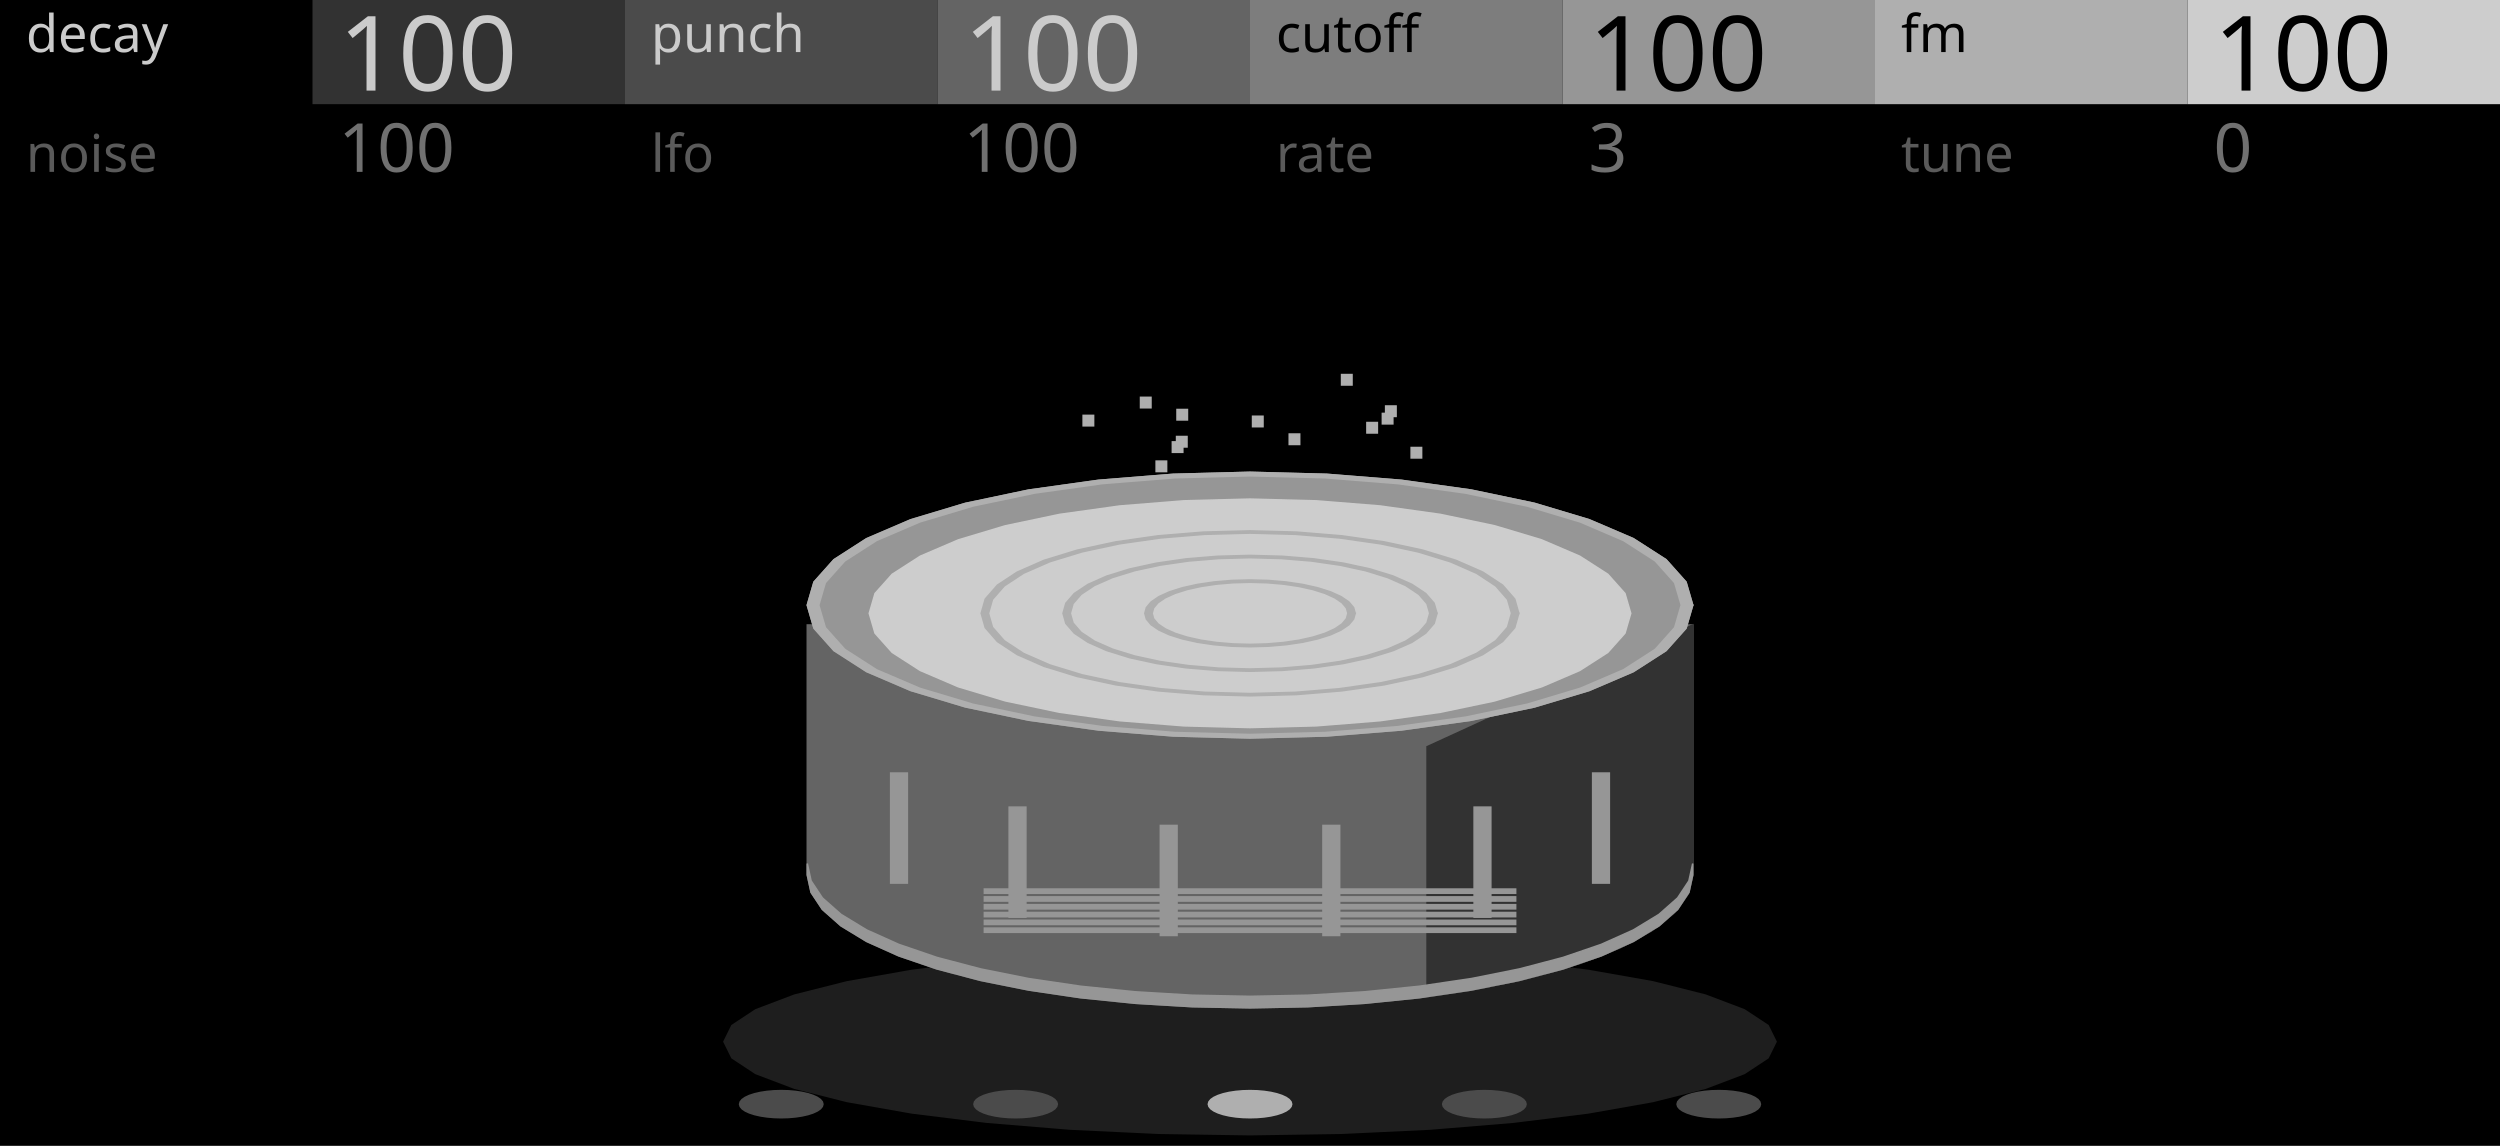
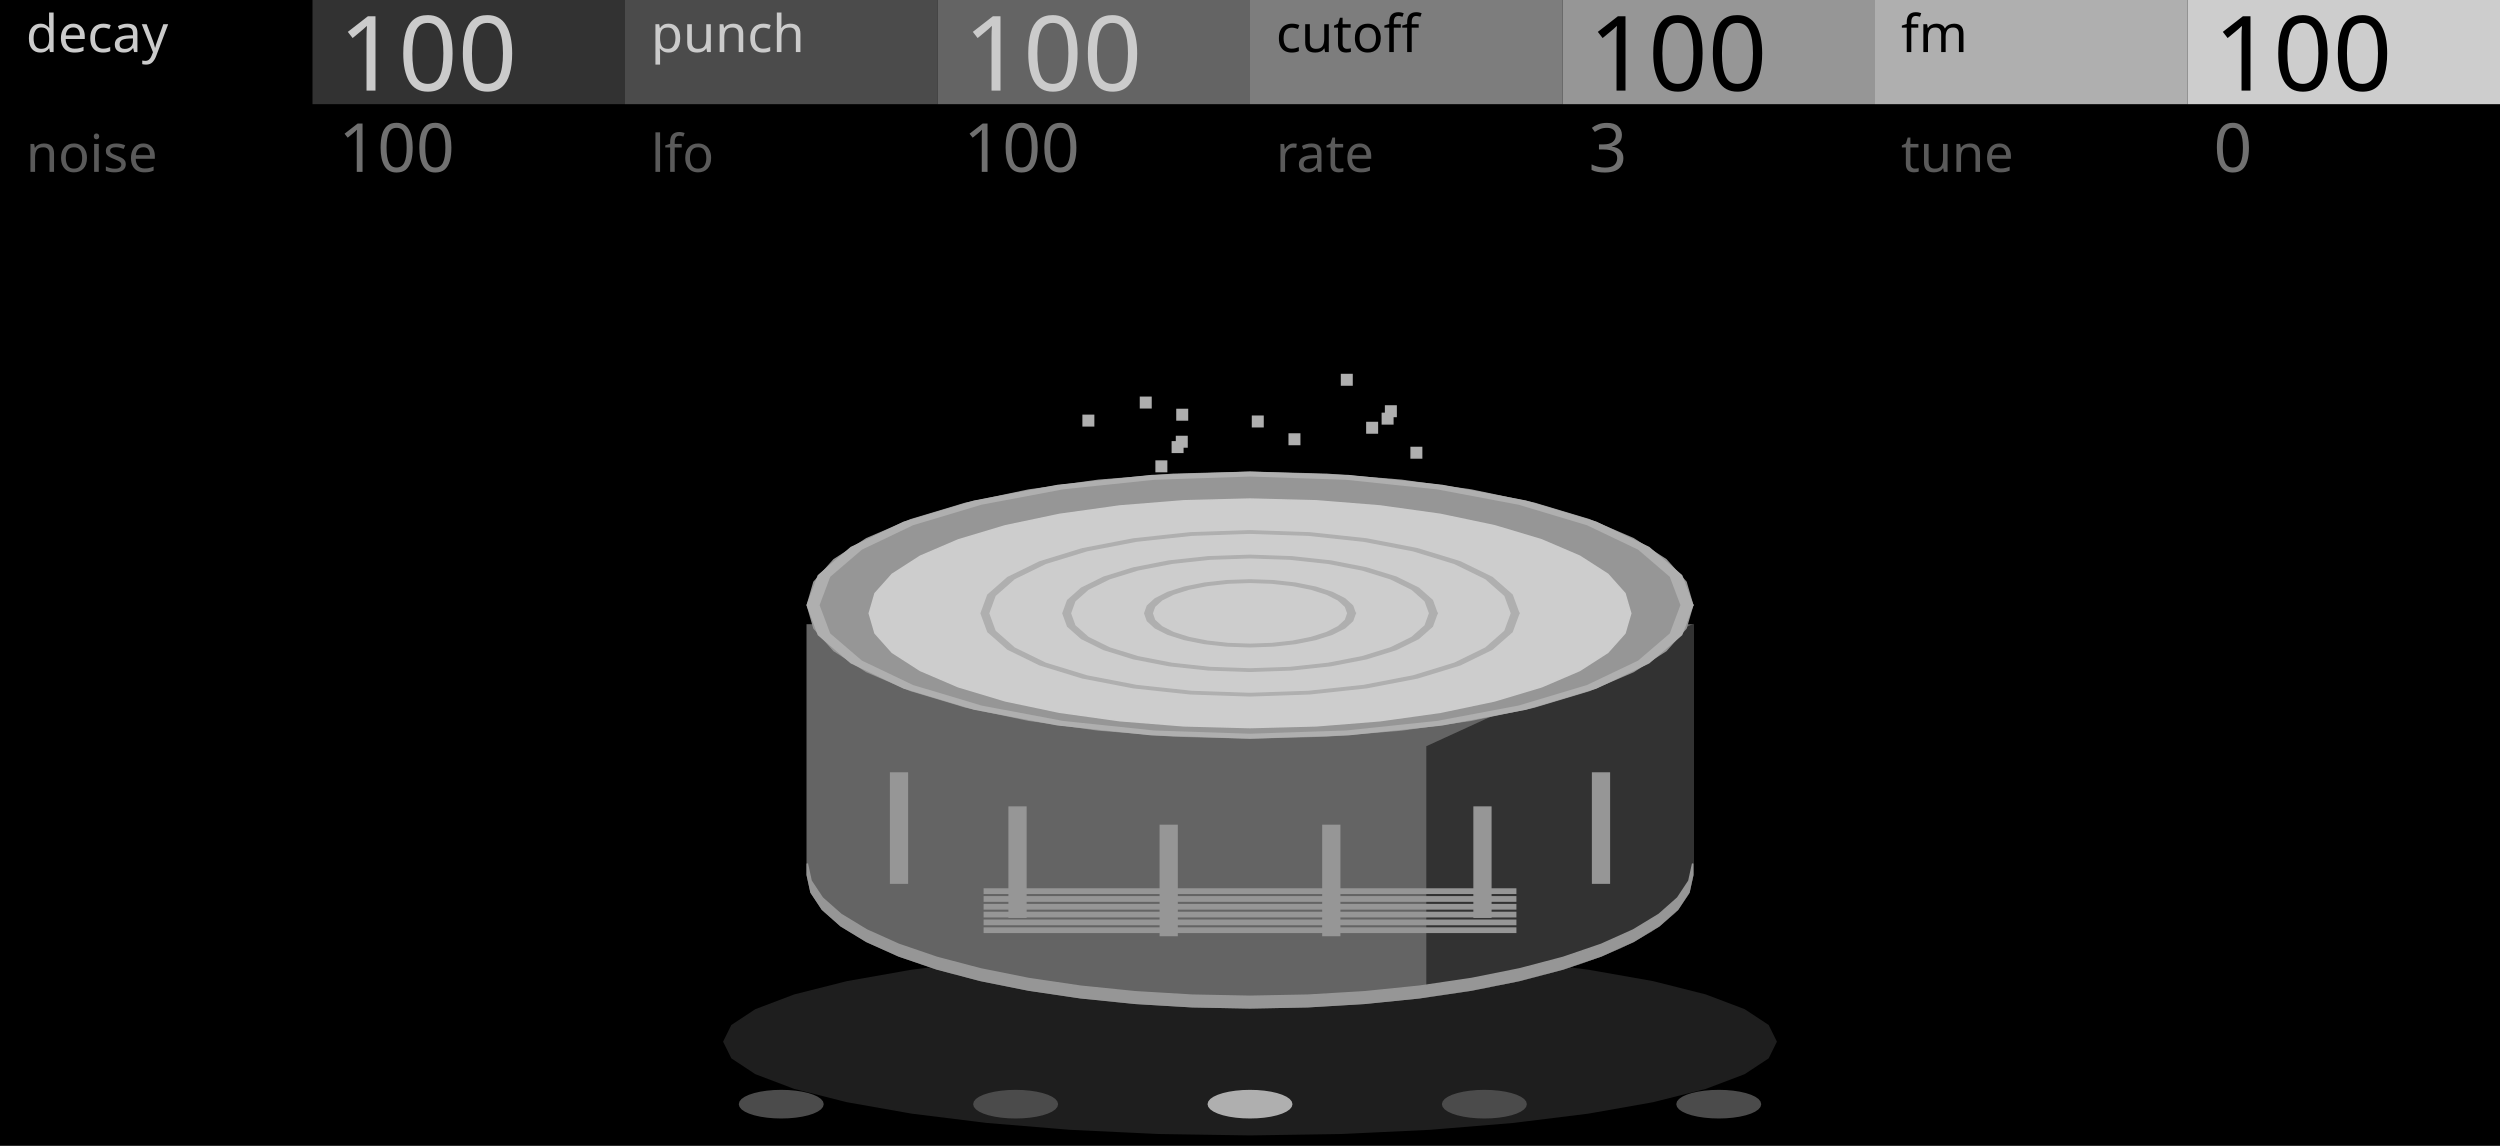
<svg xmlns="http://www.w3.org/2000/svg" width="480" height="220" viewBox="0 0 480 220">
  <rect x="0" y="0" width="480" height="220" fill="#000000" stroke="none" />
  <path transform="matrix(1 0 0 1 0 0)" d="M 341 200 L 339.466 203.1 L 334.909 206.105 L 327.469 208.925 L 317.37 211.474 L 304.922 213.674 L 290.5 215.459 L 274.544 216.774 L 257.538 217.579 L 240 217.85 L 222.462 217.579 L 205.456 216.774 L 189.5 215.459 L 175.078 213.674 L 162.63 211.474 L 152.531 208.925 L 145.091 206.105 L 140.534 203.1 L 139 200 L 140.534 196.9 L 145.091 193.895 L 152.531 191.075 L 162.63 188.526 L 175.078 186.326 L 189.5 184.541 L 205.456 183.226 L 222.462 182.421 L 240 182.15 L 257.538 182.421 L 274.544 183.226 L 290.5 184.541 L 304.922 186.326 L 317.37 188.526 L 327.469 191.075 L 334.909 193.895 L 339.466 196.9 Z" fill="#1E1E1E" stroke="#1E1E1E" stroke-width="0.3" />
  <path transform="matrix(1 0 0 1 0 0)" d="M 155 120 L 155 168 L 155.727 171.328 L 157.896 174.6 L 161.47 177.758 L 166.388 180.75 L 172.565 183.523 L 179.896 186.031 L 188.255 188.231 L 197.5 190.084 L 207.472 191.559 L 218 192.631 L 228.905 193.282 L 240 193.5 L 251.095 193.282 L 262 192.631 L 272.528 191.559 L 282.5 190.084 L 291.745 188.231 L 300.104 186.031 L 307.435 183.523 L 313.612 180.75 L 318.53 177.758 L 322.104 174.6 L 324.273 171.328 L 325 168 L 325 120 Z" fill="#646464" stroke="#646464" stroke-width="0.3" />
  <path transform="matrix(1 0 0 1 0 0)" d="M 274 143.371 L 274 191.371 L 284.893 189.653 L 294.845 187.481 L 303.648 184.901 L 311.116 181.967 L 317.094 178.74 L 321.455 175.287 L 324.109 171.682 L 325 168 L 325 120 Z" fill="#323232" stroke="#323232" stroke-width="0.3" />
  <path transform="matrix(1 0 0 1 0 0)" d="M 155 168 L 155.727 171.328 L 157.896 174.6 L 161.47 177.758 L 166.388 180.75 L 172.565 183.523 L 179.896 186.031 L 188.255 188.231 L 197.5 190.084 L 207.472 191.559 L 218 192.631 L 228.905 193.282 L 240 193.5 L 251.095 193.282 L 262 192.631 L 272.528 191.559 L 282.5 190.084 L 291.745 188.231 L 300.104 186.031 L 307.435 183.523 L 313.612 180.75 L 318.53 177.758 L 322.104 174.6 L 324.273 171.328 L 325 168 L 325 165.8 L 324.273 169.128 L 322.104 172.4 L 318.53 175.558 L 313.612 178.55 L 307.435 181.323 L 300.104 183.831 L 291.745 186.031 L 282.5 187.884 L 272.528 189.359 L 262 190.431 L 251.095 191.082 L 240 191.3 L 228.905 191.082 L 218 190.431 L 207.472 189.359 L 197.5 187.884 L 188.255 186.031 L 179.896 183.831 L 172.565 181.323 L 166.388 178.55 L 161.47 175.558 L 157.896 172.4 L 155.727 169.128 L 155 165.8 Z" fill="#969696" stroke="#969696" stroke-width="0.3" />
  <path transform="matrix(1 0 0 1 0 0)" d="M 305.791 148.429 L 308.991 148.429 L 308.991 169.549 L 305.791 169.549 Z" fill="#969696" stroke="#969696" stroke-width="0.3" />
  <path transform="matrix(1 0 0 1 0 0)" d="M 283.034 154.97 L 286.234 154.97 L 286.234 176.09 L 283.034 176.09 Z" fill="#969696" stroke="#969696" stroke-width="0.3" />
  <path transform="matrix(1 0 0 1 0 0)" d="M 254.009 158.488 L 257.209 158.488 L 257.209 179.608 L 254.009 179.608 Z" fill="#969696" stroke="#969696" stroke-width="0.3" />
  <path transform="matrix(1 0 0 1 0 0)" d="M 222.791 158.488 L 225.991 158.488 L 225.991 179.608 L 222.791 179.608 Z" fill="#969696" stroke="#969696" stroke-width="0.3" />
  <path transform="matrix(1 0 0 1 0 0)" d="M 193.766 154.97 L 196.966 154.97 L 196.966 176.09 L 193.766 176.09 Z" fill="#969696" stroke="#969696" stroke-width="0.3" />
  <path transform="matrix(1 0 0 1 0 0)" d="M 171.009 148.429 L 174.209 148.429 L 174.209 169.549 L 171.009 169.549 Z" fill="#969696" stroke="#969696" stroke-width="0.3" />
  <path transform="matrix(1 0 0 1 0 0)" d="M 189 178.2 L 291 178.2 L 291 179 L 189 179 Z" fill="#969696" stroke="#969696" stroke-width="0.3" />
  <path transform="matrix(1 0 0 1 0 0)" d="M 189 176.7 L 291 176.7 L 291 177.5 L 189 177.5 Z" fill="#969696" stroke="#969696" stroke-width="0.3" />
  <path transform="matrix(1 0 0 1 0 0)" d="M 189 175.2 L 291 175.2 L 291 176 L 189 176 Z" fill="#969696" stroke="#969696" stroke-width="0.3" />
  <path transform="matrix(1 0 0 1 0 0)" d="M 189 173.7 L 291 173.7 L 291 174.5 L 189 174.5 Z" fill="#969696" stroke="#969696" stroke-width="0.3" />
  <path transform="matrix(1 0 0 1 0 0)" d="M 189 172.2 L 291 172.2 L 291 173 L 189 173 Z" fill="#969696" stroke="#969696" stroke-width="0.3" />
  <path transform="matrix(1 0 0 1 0 0)" d="M 189 170.7 L 291 170.7 L 291 171.5 L 189 171.5 Z" fill="#969696" stroke="#969696" stroke-width="0.3" />
  <path transform="matrix(1 0 0 1 0 0)" d="M 325 116.186 L 323.709 120.614 L 319.874 124.908 L 313.612 128.936 L 305.114 132.577 L 294.637 135.72 L 282.5 138.27 L 269.072 140.148 L 254.76 141.299 L 240 141.686 L 225.24 141.299 L 210.928 140.148 L 197.5 138.27 L 185.363 135.72 L 174.886 132.577 L 166.388 128.936 L 160.126 124.908 L 156.291 120.614 L 155 116.186 L 156.291 111.758 L 160.126 107.464 L 166.388 103.436 L 174.886 99.795 L 185.363 96.652 L 197.5 94.102 L 210.928 92.224 L 225.24 91.073 L 240 90.686 L 254.76 91.073 L 269.072 92.224 L 282.5 94.102 L 294.637 96.652 L 305.114 99.795 L 313.612 103.436 L 319.874 107.464 L 323.709 111.758 Z" fill="#969696" stroke="#969696" stroke-width="0.3" />
  <path transform="matrix(1 0 0 1 0 0)" d="M 313.1 117.759 L 311.989 121.567 L 308.692 125.26 L 303.306 128.724 L 295.998 131.856 L 286.988 134.559 L 276.55 136.751 L 265.002 138.367 L 252.694 139.356 L 240 139.689 L 227.306 139.356 L 214.998 138.367 L 203.45 136.751 L 193.012 134.559 L 184.002 131.856 L 176.694 128.724 L 171.308 125.26 L 168.011 121.567 L 166.9 117.759 L 168.011 113.951 L 171.308 110.259 L 176.694 106.794 L 184.002 103.663 L 193.012 100.96 L 203.45 98.767 L 214.998 97.152 L 227.306 96.162 L 240 95.829 L 252.694 96.162 L 265.002 97.152 L 276.55 98.767 L 286.988 100.96 L 295.998 103.663 L 303.306 106.794 L 308.692 110.259 L 311.989 113.951 Z" fill="#CDCDCD" stroke="#CDCDCD" stroke-width="0.3" />
-   <path transform="matrix(1 0 0 1 0 0)" d="M 244.488 117.759 L 244.42 118.054 L 244.218 118.34 L 243.887 118.608 L 243.438 118.85 L 242.885 119.059 L 242.244 119.228 L 241.535 119.353 L 240.779 119.43 L 240 119.456 L 239.221 119.43 L 238.465 119.353 L 237.756 119.228 L 237.115 119.059 L 236.562 118.85 L 236.113 118.608 L 235.782 118.34 L 235.58 118.054 L 235.512 117.759 L 235.58 117.465 L 235.782 117.179 L 236.113 116.911 L 236.562 116.669 L 237.115 116.46 L 237.756 116.29 L 238.465 116.165 L 239.221 116.089 L 240 116.063 L 240.779 116.089 L 241.535 116.165 L 242.244 116.29 L 242.885 116.46 L 243.438 116.669 L 243.887 116.911 L 244.218 117.179 L 244.42 117.465 L 244.488 117.759 L 243.098 117.759 L 243.041 117.557 L 242.902 117.36 L 242.675 117.176 L 242.366 117.009 L 241.985 116.865 L 241.544 116.748 L 241.056 116.662 L 240.536 116.61 L 240 116.592 L 239.464 116.61 L 238.944 116.662 L 238.456 116.748 L 238.015 116.865 L 237.634 117.009 L 237.325 117.176 L 237.098 117.36 L 236.959 117.557 L 236.912 117.759 L 236.959 117.962 L 237.098 118.159 L 237.325 118.343 L 237.634 118.51 L 238.015 118.653 L 238.456 118.77 L 238.944 118.856 L 239.464 118.909 L 240 118.927 L 240.536 118.909 L 241.056 118.856 L 241.544 118.77 L 241.985 118.653 L 242.366 118.51 L 242.675 118.343 L 242.902 118.159 L 243.041 117.962 L 243.088 117.759 Z" fill="#CDCDCD" stroke="#CDCDCD" stroke-width="0.3" />
-   <path transform="matrix(1 0 0 1 0 0)" d="M 260.196 117.759 L 259.889 118.872 L 258.978 119.951 L 257.49 120.964 L 255.471 121.879 L 252.982 122.669 L 250.098 123.31 L 246.908 123.782 L 243.507 124.071 L 240 124.168 L 236.493 124.071 L 233.092 123.782 L 229.902 123.31 L 227.018 122.669 L 224.529 121.879 L 222.51 120.964 L 221.022 119.951 L 220.111 118.872 L 219.804 117.759 L 220.111 116.646 L 221.022 115.567 L 222.51 114.555 L 224.529 113.64 L 227.018 112.85 L 229.902 112.209 L 233.092 111.737 L 236.493 111.448 L 240 111.35 L 243.507 111.448 L 246.908 111.737 L 250.098 112.209 L 252.982 112.85 L 255.471 113.64 L 257.49 114.555 L 258.978 115.567 L 259.889 116.646 L 260.196 117.759 L 258.806 117.759 L 258.511 116.724 L 257.663 115.719 L 256.278 114.777 L 254.399 113.925 L 252.082 113.19 L 249.398 112.594 L 246.429 112.154 L 243.264 111.885 L 240 111.795 L 236.736 111.885 L 233.571 112.154 L 230.602 112.594 L 227.918 113.19 L 225.601 113.925 L 223.722 114.777 L 222.337 115.719 L 221.489 116.724 L 221.204 117.759 L 221.489 118.795 L 222.337 119.799 L 223.722 120.742 L 225.601 121.593 L 227.918 122.328 L 230.602 122.925 L 233.571 123.364 L 236.736 123.633 L 240 123.724 L 243.264 123.633 L 246.429 123.364 L 249.398 122.925 L 252.082 122.328 L 254.399 121.593 L 256.278 120.742 L 257.663 119.799 L 258.511 118.795 L 258.796 117.759 Z" fill="#AFAFAF" stroke="#AFAFAF" stroke-width="0.3" />
-   <path transform="matrix(1 0 0 1 0 0)" d="M 275.904 117.759 L 275.359 119.69 L 273.739 121.563 L 271.094 123.32 L 267.504 124.908 L 263.079 126.279 L 257.952 127.391 L 252.28 128.21 L 246.235 128.712 L 240 128.881 L 233.765 128.712 L 227.72 128.21 L 222.048 127.391 L 216.921 126.279 L 212.496 124.908 L 208.906 123.32 L 206.261 121.563 L 204.641 119.69 L 204.096 117.759 L 204.641 115.828 L 206.261 113.956 L 208.906 112.199 L 212.496 110.611 L 216.921 109.24 L 222.048 108.128 L 227.72 107.309 L 233.765 106.807 L 240 106.638 L 246.235 106.807 L 252.28 107.309 L 257.952 108.128 L 263.079 109.24 L 267.504 110.611 L 271.094 112.199 L 273.739 113.956 L 275.359 115.828 L 275.904 117.759 L 274.514 117.759 L 273.98 115.903 L 272.423 114.104 L 269.882 112.415 L 266.432 110.889 L 262.179 109.572 L 257.252 108.504 L 251.801 107.716 L 245.992 107.234 L 240 107.072 L 234.008 107.234 L 228.199 107.716 L 222.748 108.504 L 217.821 109.572 L 213.568 110.889 L 210.118 112.415 L 207.577 114.104 L 206.02 115.903 L 205.496 117.759 L 206.02 119.615 L 207.577 121.415 L 210.118 123.103 L 213.568 124.629 L 217.821 125.946 L 222.748 127.015 L 228.199 127.802 L 234.008 128.285 L 240 128.447 L 245.992 128.285 L 251.801 127.802 L 257.252 127.015 L 262.179 125.946 L 266.432 124.629 L 269.882 123.103 L 272.423 121.415 L 273.98 119.615 L 274.504 117.759 Z" fill="#AFAFAF" stroke="#AFAFAF" stroke-width="0.3" />
-   <path transform="matrix(1 0 0 1 0 0)" d="M 291.612 117.759 L 290.828 120.509 L 288.5 123.175 L 284.698 125.676 L 279.537 127.937 L 273.176 129.889 L 265.806 131.472 L 257.652 132.638 L 248.962 133.352 L 240 133.593 L 231.038 133.352 L 222.348 132.638 L 214.194 131.472 L 206.824 129.889 L 200.463 127.937 L 195.302 125.676 L 191.5 123.175 L 189.172 120.509 L 188.388 117.759 L 189.172 115.01 L 191.5 112.344 L 195.302 109.842 L 200.463 107.582 L 206.824 105.63 L 214.194 104.047 L 222.348 102.88 L 231.038 102.166 L 240 101.926 L 248.962 102.166 L 257.652 102.88 L 265.806 104.047 L 273.176 105.63 L 279.537 107.582 L 284.698 109.842 L 288.5 112.344 L 290.828 115.01 L 291.612 117.759 L 290.222 117.759 L 289.449 115.084 L 287.184 112.491 L 283.485 110.057 L 278.465 107.858 L 272.276 105.959 L 265.106 104.419 L 257.174 103.284 L 248.719 102.589 L 240 102.355 L 231.281 102.589 L 222.826 103.284 L 214.894 104.419 L 207.724 105.959 L 201.535 107.858 L 196.515 110.057 L 192.816 112.491 L 190.551 115.084 L 189.788 117.759 L 190.551 120.434 L 192.816 123.028 L 196.515 125.461 L 201.535 127.661 L 207.724 129.56 L 214.894 131.1 L 222.826 132.234 L 231.281 132.929 L 240 133.163 L 248.719 132.929 L 257.174 132.234 L 265.106 131.1 L 272.276 129.56 L 278.465 127.661 L 283.485 125.461 L 287.184 123.028 L 289.449 120.434 L 290.212 117.759 Z" fill="#AFAFAF" stroke="#AFAFAF" stroke-width="0.3" />
-   <path transform="matrix(1 0 0 1 0 0)" d="M 325 116.186 L 323.709 120.614 L 319.874 124.908 L 313.612 128.936 L 305.114 132.577 L 294.637 135.72 L 282.5 138.27 L 269.072 140.148 L 254.76 141.299 L 240 141.686 L 225.24 141.299 L 210.928 140.148 L 197.5 138.27 L 185.363 135.72 L 174.886 132.577 L 166.388 128.936 L 160.126 124.908 L 156.291 120.614 L 155 116.186 L 156.291 111.758 L 160.126 107.464 L 166.388 103.436 L 174.886 99.795 L 185.363 96.652 L 197.5 94.102 L 210.928 92.224 L 225.24 91.073 L 240 90.686 L 254.76 91.073 L 269.072 92.224 L 282.5 94.102 L 294.637 96.652 L 305.114 99.795 L 313.612 103.436 L 319.874 107.464 L 323.709 111.758 L 325 116.186 L 322.81 116.186 L 321.542 111.873 L 317.807 107.69 L 311.707 103.766 L 303.428 100.219 L 293.223 97.157 L 281.4 94.674 L 268.319 92.844 L 254.378 91.723 L 240 91.346 L 225.622 91.723 L 211.681 92.844 L 198.6 94.674 L 186.777 97.157 L 176.572 100.219 L 168.293 103.766 L 162.193 107.69 L 158.458 111.873 L 157.2 116.186 L 158.458 120.499 L 162.193 124.682 L 168.293 128.606 L 176.572 132.153 L 186.777 135.215 L 198.6 137.698 L 211.681 139.528 L 225.622 140.649 L 240 141.026 L 254.378 140.649 L 268.319 139.528 L 281.4 137.698 L 293.223 135.215 L 303.428 132.153 L 311.707 128.606 L 317.807 124.682 L 321.542 120.499 L 322.8 116.186 Z" fill="#AFAFAF" stroke="#AFAFAF" stroke-width="0.3" />
+   <path transform="matrix(1 0 0 1 0 0)" d="M 244.488 117.759 L 244.376 118.137 L 244.044 118.495 L 243.509 118.817 L 242.798 119.086 L 241.947 119.288 L 240.999 119.413 L 240 119.456 L 239.001 119.413 L 238.053 119.288 L 237.202 119.086 L 236.491 118.817 L 235.956 118.495 L 235.624 118.137 L 235.512 117.759 L 235.624 117.382 L 235.956 117.023 L 236.491 116.702 L 237.202 116.433 L 238.053 116.231 L 239.001 116.105 L 240 116.063 L 240.999 116.105 L 241.947 116.231 L 242.798 116.433 L 243.509 116.702 L 244.044 117.023 L 244.376 117.382 L 244.488 117.759 L 243.098 117.759 L 243.011 117.5 L 242.782 117.253 L 242.415 117.031 L 241.926 116.847 L 241.34 116.708 L 240.687 116.621 L 240 116.592 L 239.313 116.621 L 238.66 116.708 L 238.074 116.847 L 237.585 117.031 L 237.218 117.253 L 236.989 117.5 L 236.912 117.759 L 236.989 118.019 L 237.218 118.266 L 237.585 118.487 L 238.074 118.672 L 238.66 118.811 L 239.313 118.897 L 240 118.927 L 240.687 118.897 L 241.34 118.811 L 241.926 118.672 L 242.415 118.487 L 242.782 118.266 L 243.011 118.019 L 243.088 117.759 Z" fill="#CDCDCD" stroke="#CDCDCD" stroke-width="0.3" />
+   <path transform="matrix(1 0 0 1 0 0)" d="M 260.196 117.759 L 259.69 119.185 L 258.196 120.54 L 255.79 121.755 L 252.592 122.77 L 248.763 123.533 L 244.494 124.007 L 240 124.168 L 235.506 124.007 L 231.237 123.533 L 227.408 122.77 L 224.21 121.755 L 221.804 120.54 L 220.31 119.185 L 219.804 117.759 L 220.31 116.333 L 221.804 114.979 L 224.21 113.763 L 227.408 112.749 L 231.237 111.985 L 235.506 111.511 L 240 111.35 L 244.494 111.511 L 248.763 111.985 L 252.592 112.749 L 255.79 113.763 L 258.196 114.979 L 259.69 116.333 L 260.196 117.759 L 258.806 117.759 L 258.325 116.432 L 256.935 115.171 L 254.696 114.04 L 251.719 113.096 L 248.155 112.385 L 244.183 111.944 L 240 111.795 L 235.817 111.944 L 231.845 112.385 L 228.281 113.096 L 225.304 114.04 L 223.065 115.171 L 221.675 116.432 L 221.204 117.759 L 221.675 119.087 L 223.065 120.347 L 225.304 121.478 L 228.281 122.423 L 231.845 123.133 L 235.817 123.574 L 240 123.724 L 244.183 123.574 L 248.155 123.133 L 251.719 122.423 L 254.696 121.478 L 256.935 120.347 L 258.325 119.087 L 258.796 117.759 Z" fill="#AFAFAF" stroke="#AFAFAF" stroke-width="0.3" />
+   <path transform="matrix(1 0 0 1 0 0)" d="M 275.904 117.759 L 275.004 120.234 L 272.349 122.585 L 268.071 124.693 L 262.386 126.454 L 255.578 127.779 L 247.989 128.602 L 240 128.881 L 232.011 128.602 L 224.422 127.779 L 217.614 126.454 L 211.929 124.693 L 207.651 122.585 L 204.996 120.234 L 204.096 117.759 L 204.996 115.285 L 207.651 112.934 L 211.929 110.825 L 217.614 109.064 L 224.422 107.739 L 232.011 106.917 L 240 106.638 L 247.989 106.917 L 255.578 107.739 L 262.386 109.064 L 268.071 110.825 L 272.349 112.934 L 275.004 115.285 L 275.904 117.759 L 274.514 117.759 L 273.639 115.381 L 271.087 113.122 L 266.977 111.096 L 261.513 109.403 L 254.971 108.13 L 247.678 107.34 L 240 107.072 L 232.322 107.34 L 225.029 108.13 L 218.487 109.403 L 213.023 111.096 L 208.913 113.122 L 206.361 115.381 L 205.496 117.759 L 206.361 120.138 L 208.913 122.396 L 213.023 124.423 L 218.487 126.115 L 225.029 127.389 L 232.322 128.179 L 240 128.447 L 247.678 128.179 L 254.971 127.389 L 261.513 126.115 L 266.977 124.423 L 271.087 122.396 L 273.639 120.138 L 274.504 117.759 Z" fill="#AFAFAF" stroke="#AFAFAF" stroke-width="0.3" />
+   <path transform="matrix(1 0 0 1 0 0)" d="M 291.612 117.759 L 290.318 121.283 L 286.501 124.629 L 280.352 127.631 L 272.18 130.139 L 262.394 132.025 L 251.485 133.196 L 240 133.593 L 228.515 133.196 L 217.606 132.025 L 207.82 130.139 L 199.648 127.631 L 193.499 124.629 L 189.682 121.283 L 188.388 117.759 L 189.682 114.236 L 193.499 110.889 L 199.648 107.887 L 207.82 105.38 L 217.606 103.494 L 228.515 102.323 L 240 101.926 L 251.485 102.323 L 262.394 103.494 L 272.18 105.38 L 280.352 107.887 L 286.501 110.889 L 290.318 114.236 L 291.612 117.759 L 290.222 117.759 L 288.953 114.332 L 285.24 111.076 L 279.258 108.155 L 271.307 105.716 L 261.786 103.881 L 251.173 102.741 L 240 102.355 L 228.827 102.741 L 218.214 103.881 L 208.693 105.716 L 200.742 108.155 L 194.76 111.076 L 191.047 114.332 L 189.788 117.759 L 191.047 121.187 L 194.76 124.443 L 200.742 127.364 L 208.693 129.803 L 218.214 131.638 L 228.827 132.777 L 240 133.163 L 251.173 132.777 L 261.786 131.638 L 271.307 129.803 L 279.258 127.364 L 285.24 124.443 L 288.953 121.187 L 290.212 117.759 Z" fill="#AFAFAF" stroke="#AFAFAF" stroke-width="0.3" />
+   <path transform="matrix(1 0 0 1 0 0)" d="M 325 116.186 L 322.869 121.86 L 316.582 127.25 L 306.456 132.085 L 292.997 136.123 L 276.88 139.161 L 258.914 141.047 L 240 141.686 L 221.086 141.047 L 203.12 139.161 L 187.003 136.123 L 173.544 132.085 L 163.418 127.25 L 157.131 121.86 L 155 116.186 L 157.131 110.512 L 163.418 105.122 L 173.544 100.287 L 187.003 96.249 L 203.12 93.211 L 221.086 91.325 L 240 90.686 L 258.914 91.325 L 276.88 93.211 L 292.997 96.249 L 306.456 100.287 L 316.582 105.122 L 322.869 110.512 L 325 116.186 L 322.81 116.186 L 320.724 110.659 L 314.6 105.408 L 304.736 100.699 L 291.625 96.765 L 275.926 93.806 L 258.425 91.969 L 240 91.346 L 221.575 91.969 L 204.074 93.806 L 188.375 96.765 L 175.264 100.699 L 165.4 105.408 L 159.276 110.659 L 157.2 116.186 L 159.276 121.713 L 165.4 126.964 L 175.264 131.673 L 188.375 135.607 L 204.074 138.566 L 221.575 140.403 L 240 141.026 L 258.425 140.403 L 275.926 138.566 L 291.625 135.607 L 304.736 131.673 L 314.6 126.964 L 320.724 121.713 L 322.8 116.186 Z" fill="#AFAFAF" stroke="#AFAFAF" stroke-width="0.3" />
  <path transform="matrix(1 0 0 1 0 0)" d="M 158 212 L 157.878 212.451 L 157.518 212.889 L 156.928 213.3 L 156.128 213.671 L 155.142 213.992 L 154 214.252 L 152.736 214.443 L 151.389 214.561 L 150 214.6 L 148.611 214.561 L 147.264 214.443 L 146 214.252 L 144.858 213.992 L 143.872 213.671 L 143.072 213.3 L 142.482 212.889 L 142.122 212.451 L 142 212 L 142.122 211.549 L 142.482 211.111 L 143.072 210.7 L 143.872 210.329 L 144.858 210.008 L 146 209.748 L 147.264 209.557 L 148.611 209.439 L 150 209.4 L 151.389 209.439 L 152.736 209.557 L 154 209.748 L 155.142 210.008 L 156.128 210.329 L 156.928 210.7 L 157.518 211.111 L 157.878 211.549 Z" fill="#4B4B4B" stroke="#4B4B4B" stroke-width="0.3" />
  <path transform="matrix(1 0 0 1 0 0)" d="M 203 212 L 202.878 212.451 L 202.518 212.889 L 201.928 213.3 L 201.128 213.671 L 200.142 213.992 L 199 214.252 L 197.736 214.443 L 196.389 214.561 L 195 214.6 L 193.611 214.561 L 192.264 214.443 L 191 214.252 L 189.858 213.992 L 188.872 213.671 L 188.072 213.3 L 187.482 212.889 L 187.122 212.451 L 187 212 L 187.122 211.549 L 187.482 211.111 L 188.072 210.7 L 188.872 210.329 L 189.858 210.008 L 191 209.748 L 192.264 209.557 L 193.611 209.439 L 195 209.4 L 196.389 209.439 L 197.736 209.557 L 199 209.748 L 200.142 210.008 L 201.128 210.329 L 201.928 210.7 L 202.518 211.111 L 202.878 211.549 Z" fill="#4B4B4B" stroke="#4B4B4B" stroke-width="0.3" />
  <path transform="matrix(1 0 0 1 0 0)" d="M 248 212 L 247.878 212.451 L 247.518 212.889 L 246.928 213.3 L 246.128 213.671 L 245.142 213.992 L 244 214.252 L 242.736 214.443 L 241.389 214.561 L 240 214.6 L 238.611 214.561 L 237.264 214.443 L 236 214.252 L 234.858 213.992 L 233.872 213.671 L 233.072 213.3 L 232.482 212.889 L 232.122 212.451 L 232 212 L 232.122 211.549 L 232.482 211.111 L 233.072 210.7 L 233.872 210.329 L 234.858 210.008 L 236 209.748 L 237.264 209.557 L 238.611 209.439 L 240 209.4 L 241.389 209.439 L 242.736 209.557 L 244 209.748 L 245.142 210.008 L 246.128 210.329 L 246.928 210.7 L 247.518 211.111 L 247.878 211.549 Z" fill="#AFAFAF" stroke="#AFAFAF" stroke-width="0.3" />
  <path transform="matrix(1 0 0 1 0 0)" d="M 293 212 L 292.878 212.451 L 292.518 212.889 L 291.928 213.3 L 291.128 213.671 L 290.142 213.992 L 289 214.252 L 287.736 214.443 L 286.389 214.561 L 285 214.6 L 283.611 214.561 L 282.264 214.443 L 281 214.252 L 279.858 213.992 L 278.872 213.671 L 278.072 213.3 L 277.482 212.889 L 277.122 212.451 L 277 212 L 277.122 211.549 L 277.482 211.111 L 278.072 210.7 L 278.872 210.329 L 279.858 210.008 L 281 209.748 L 282.264 209.557 L 283.611 209.439 L 285 209.4 L 286.389 209.439 L 287.736 209.557 L 289 209.748 L 290.142 210.008 L 291.128 210.329 L 291.928 210.7 L 292.518 211.111 L 292.878 211.549 Z" fill="#4B4B4B" stroke="#4B4B4B" stroke-width="0.3" />
  <path transform="matrix(1 0 0 1 0 0)" d="M 338 212 L 337.878 212.451 L 337.518 212.889 L 336.928 213.3 L 336.128 213.671 L 335.142 213.992 L 334 214.252 L 332.736 214.443 L 331.389 214.561 L 330 214.6 L 328.611 214.561 L 327.264 214.443 L 326 214.252 L 324.858 213.992 L 323.872 213.671 L 323.072 213.3 L 322.482 212.889 L 322.122 212.451 L 322 212 L 322.122 211.549 L 322.482 211.111 L 323.072 210.7 L 323.872 210.329 L 324.858 210.008 L 326 209.748 L 327.264 209.557 L 328.611 209.439 L 330 209.4 L 331.389 209.439 L 332.736 209.557 L 334 209.748 L 335.142 210.008 L 336.128 210.329 L 336.928 210.7 L 337.518 211.111 L 337.878 211.549 Z" fill="#4B4B4B" stroke="#4B4B4B" stroke-width="0.3" />
  <path transform="matrix(1 0 0 1 0 0)" d="M 218.983 76.29 L 220.983 76.29 L 220.983 78.29 L 218.983 78.29 Z" fill="#AFAFAF" stroke="#AFAFAF" stroke-width="0.3" />
  <path transform="matrix(1 0 0 1 0 0)" d="M 257.584 71.918 L 259.584 71.918 L 259.584 73.918 L 257.584 73.918 Z" fill="#AFAFAF" stroke="#AFAFAF" stroke-width="0.3" />
  <path transform="matrix(1 0 0 1 0 0)" d="M 225.902 83.812 L 227.902 83.812 L 227.902 85.812 L 225.902 85.812 Z" fill="#AFAFAF" stroke="#AFAFAF" stroke-width="0.3" />
  <path transform="matrix(1 0 0 1 0 0)" d="M 225.096 84.843 L 227.096 84.843 L 227.096 86.843 L 225.096 86.843 Z" fill="#AFAFAF" stroke="#AFAFAF" stroke-width="0.3" />
  <path transform="matrix(1 0 0 1 0 0)" d="M 247.536 83.337 L 249.536 83.337 L 249.536 85.337 L 247.536 85.337 Z" fill="#AFAFAF" stroke="#AFAFAF" stroke-width="0.3" />
  <path transform="matrix(1 0 0 1 0 0)" d="M 240.493 79.923 L 242.493 79.923 L 242.493 81.923 L 240.493 81.923 Z" fill="#AFAFAF" stroke="#AFAFAF" stroke-width="0.3" />
  <path transform="matrix(1 0 0 1 0 0)" d="M 225.988 78.625 L 227.988 78.625 L 227.988 80.625 L 225.988 80.625 Z" fill="#AFAFAF" stroke="#AFAFAF" stroke-width="0.3" />
  <path transform="matrix(1 0 0 1 0 0)" d="M 262.451 81.129 L 264.451 81.129 L 264.451 83.129 L 262.451 83.129 Z" fill="#AFAFAF" stroke="#AFAFAF" stroke-width="0.3" />
  <path transform="matrix(1 0 0 1 0 0)" d="M 221.984 88.537 L 223.984 88.537 L 223.984 90.537 L 221.984 90.537 Z" fill="#AFAFAF" stroke="#AFAFAF" stroke-width="0.3" />
  <path transform="matrix(1 0 0 1 0 0)" d="M 207.968 79.754 L 209.968 79.754 L 209.968 81.754 L 207.968 81.754 Z" fill="#AFAFAF" stroke="#AFAFAF" stroke-width="0.3" />
  <path transform="matrix(1 0 0 1 0 0)" d="M 266.045 77.953 L 268.045 77.953 L 268.045 79.953 L 266.045 79.953 Z" fill="#AFAFAF" stroke="#AFAFAF" stroke-width="0.3" />
  <path transform="matrix(1 0 0 1 0 0)" d="M 265.419 79.379 L 267.419 79.379 L 267.419 81.379 L 265.419 81.379 Z" fill="#AFAFAF" stroke="#AFAFAF" stroke-width="0.3" />
  <path transform="matrix(1 0 0 1 0 0)" d="M 270.945 85.922 L 272.945 85.922 L 272.945 87.922 L 270.945 87.922 Z" fill="#AFAFAF" stroke="#AFAFAF" stroke-width="0.3" />
  <rect x="0" y="0" width="480" height="38" fill="#000000" stroke="none" />
  <rect x="0" y="0" width="60" height="20" fill="#000000" stroke="none" />
  <rect x="60" y="0" width="60" height="20" fill="#323232" stroke="none" />
  <rect x="120" y="0" width="60" height="20" fill="#4B4B4B" stroke="none" />
  <rect x="180" y="0" width="60" height="20" fill="#646464" stroke="none" />
  <rect x="240" y="0" width="60" height="20" fill="#7D7D7D" stroke="none" />
  <rect x="300" y="0" width="60" height="20" fill="#969696" stroke="none" />
  <rect x="360" y="0" width="60" height="20" fill="#AFAFAF" stroke="none" />
  <rect x="420" y="0" width="60" height="20" fill="#CDCDCD" stroke="none" />
  <text transform="matrix(1 0 0 1 5 10)" fill="#CBCBCB" font-family="UniversNextPro-Light" font-size="10px">decay</text>
  <text transform="matrix(1 0 0 1 65 17.4)" fill="#CBCBCB" font-family="UniversNextPro-Light" font-size="20px">100</text>
  <text transform="matrix(1 0 0 1 5 33)" fill="#5A5A5A" font-family="UniversNextPro-Light" font-size="10px">noise</text>
  <text transform="matrix(1 0 0 1 65 33)" fill="#707070" font-family="UniversNextPro-Light" font-size="13px">100</text>
  <text transform="matrix(1 0 0 1 125 10)" fill="#CBCBCB" font-family="UniversNextPro-Light" font-size="10px">punch</text>
  <text transform="matrix(1 0 0 1 185 17.4)" fill="#CBCBCB" font-family="UniversNextPro-Light" font-size="20px">100</text>
  <text transform="matrix(1 0 0 1 125 33)" fill="#5A5A5A" font-family="UniversNextPro-Light" font-size="10px">lfo</text>
  <text transform="matrix(1 0 0 1 185 33)" fill="#707070" font-family="UniversNextPro-Light" font-size="13px">100</text>
  <text transform="matrix(1 0 0 1 245 10)" fill="#000000" font-family="UniversNextPro-Light" font-size="10px">cutoff</text>
  <text transform="matrix(1 0 0 1 305 17.4)" fill="#000000" font-family="UniversNextPro-Light" font-size="20px">100</text>
  <text transform="matrix(1 0 0 1 245 33)" fill="#5A5A5A" font-family="UniversNextPro-Light" font-size="10px">rate</text>
  <text transform="matrix(1 0 0 1 305 33)" fill="#707070" font-family="UniversNextPro-Light" font-size="13px">3</text>
  <text transform="matrix(1 0 0 1 365 10)" fill="#000000" font-family="UniversNextPro-Light" font-size="10px">fm</text>
  <text transform="matrix(1 0 0 1 425 17.4)" fill="#000000" font-family="UniversNextPro-Light" font-size="20px">100</text>
  <text transform="matrix(1 0 0 1 365 33)" fill="#5A5A5A" font-family="UniversNextPro-Light" font-size="10px">tune</text>
  <text transform="matrix(1 0 0 1 425 33)" fill="#707070" font-family="UniversNextPro-Light" font-size="13px">0</text>
</svg>
